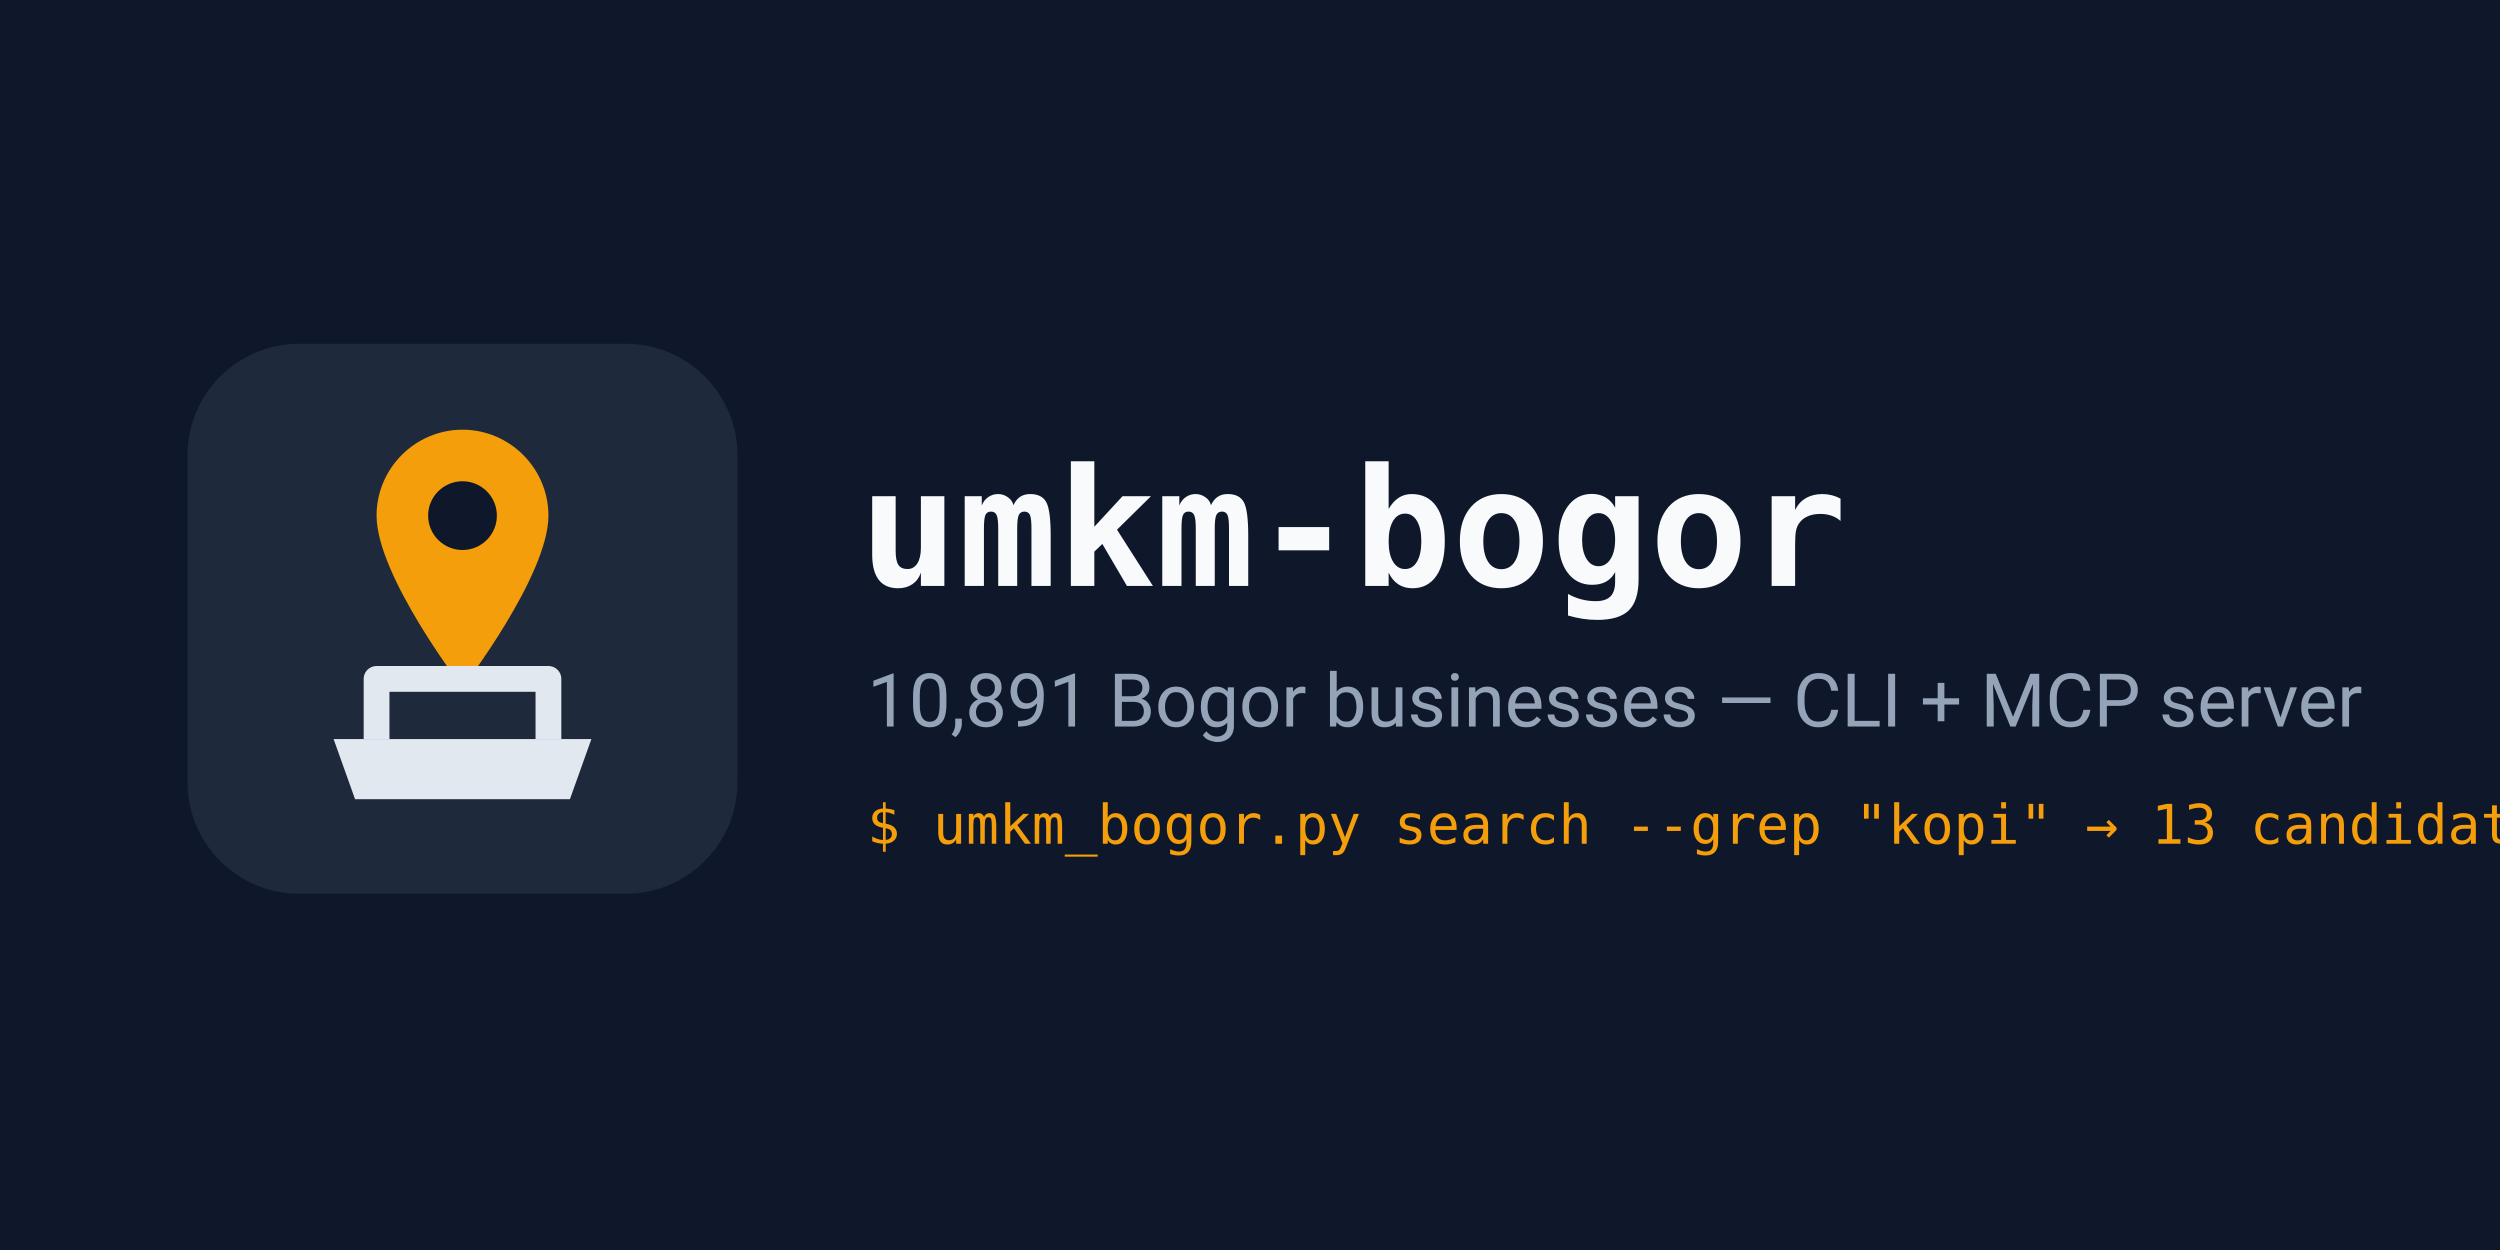
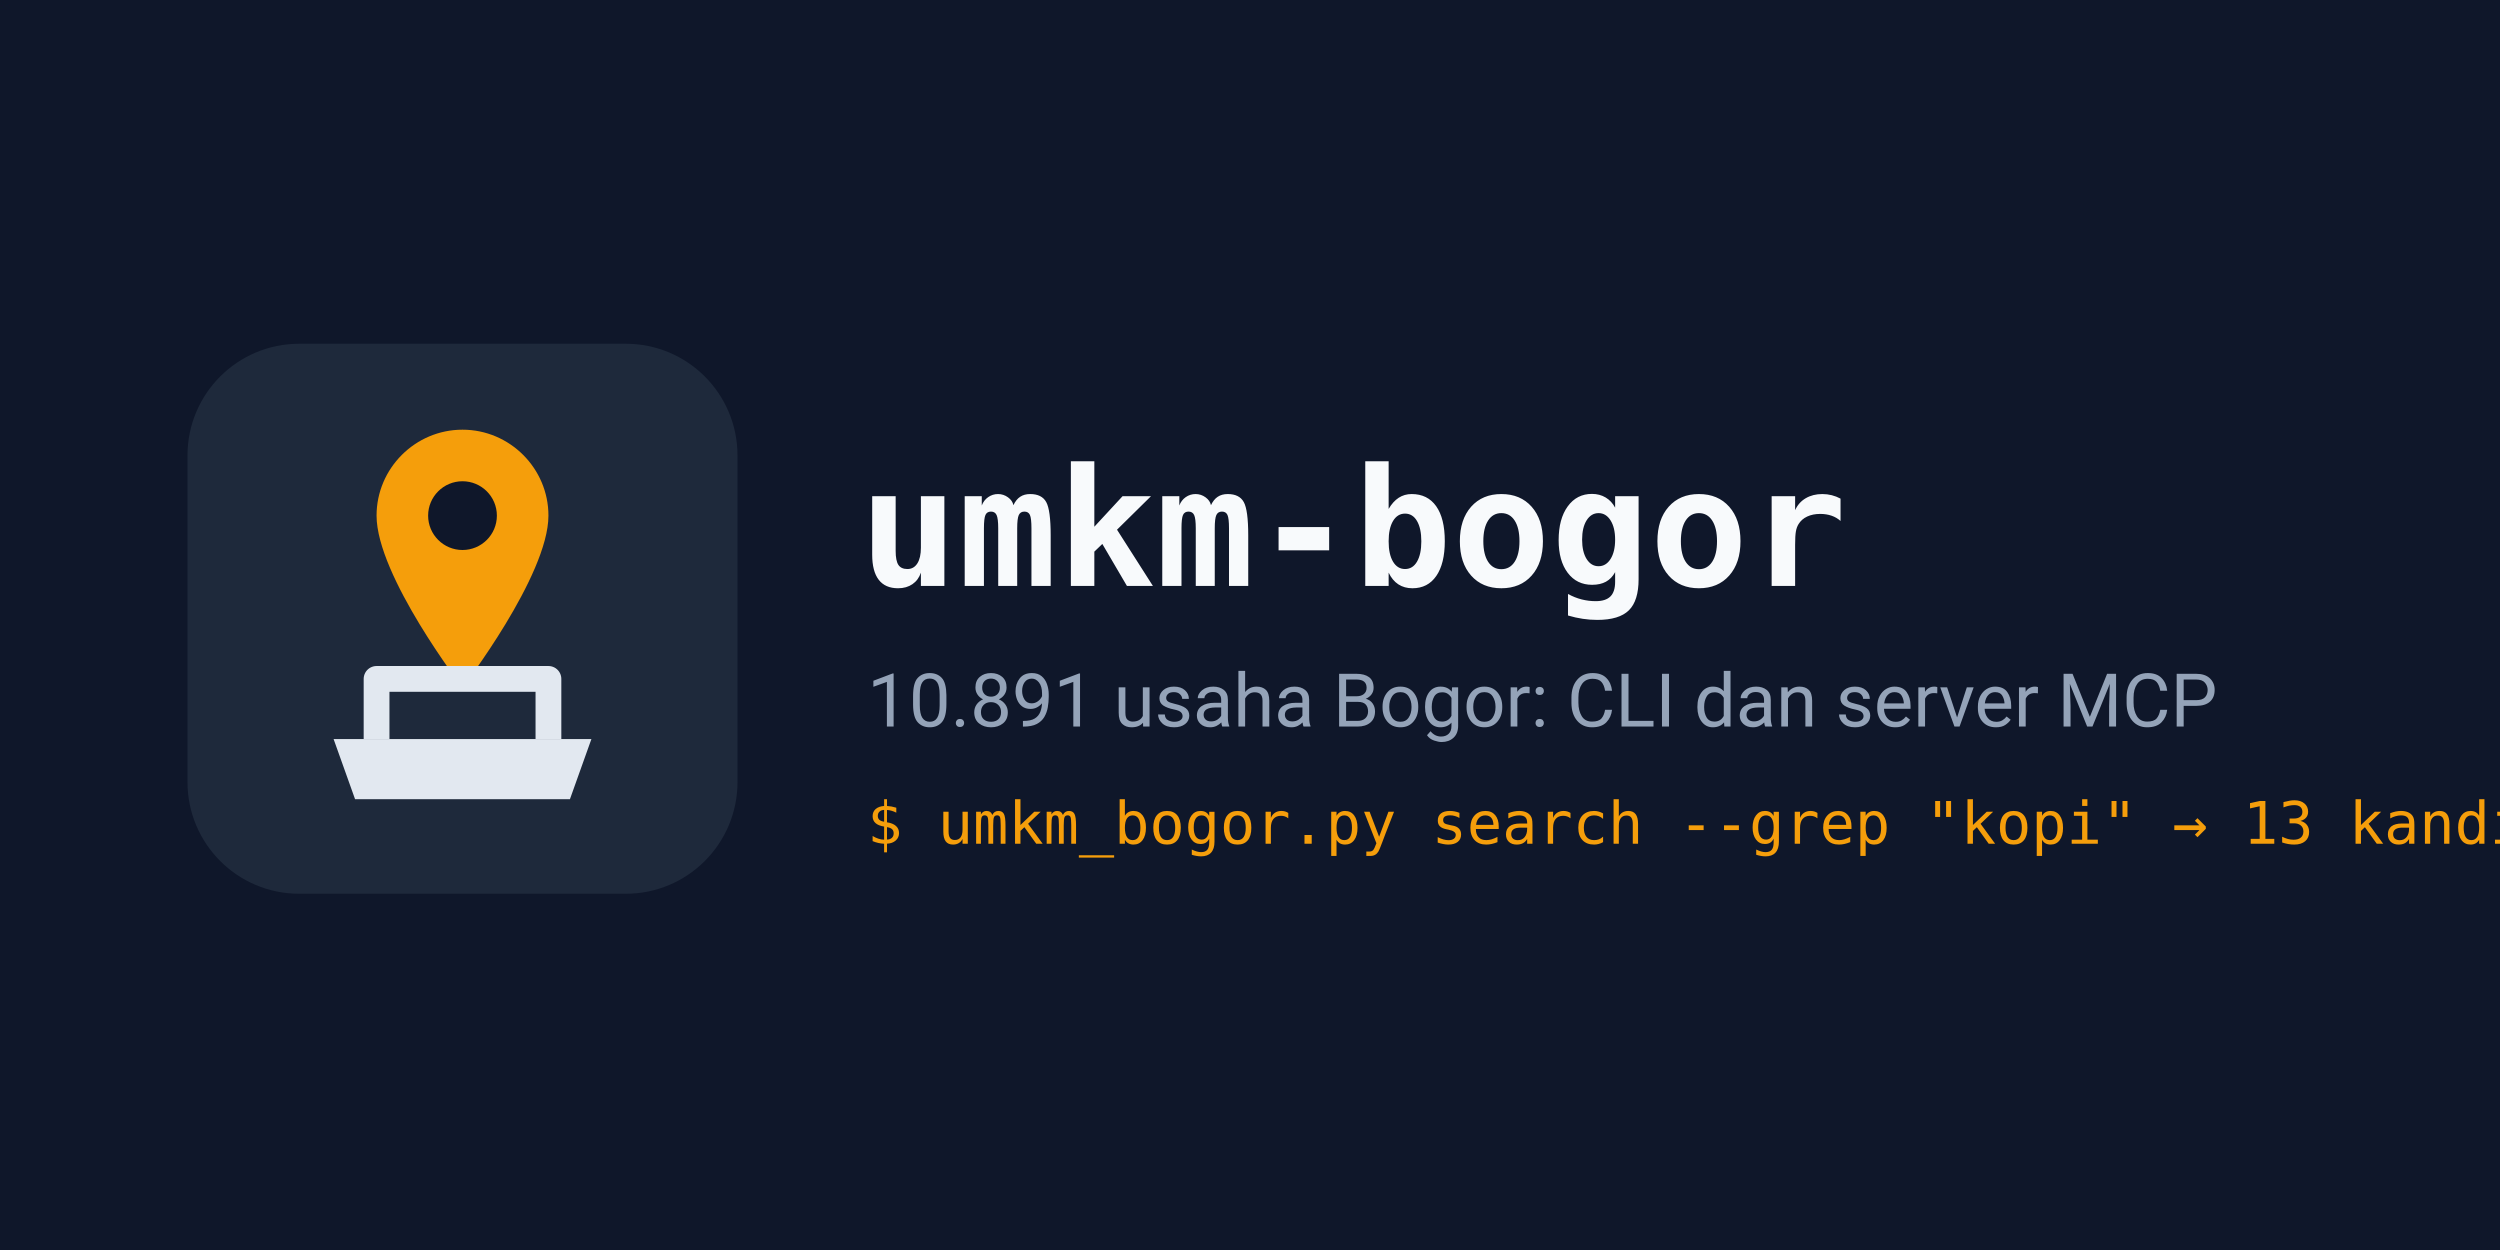
- <svg xmlns="http://www.w3.org/2000/svg" viewBox="0 0 1280 640" width="1280" height="640" role="img" aria-label="umkm-bogor — Kota Bogor UMKM directory as a CLI and MCP server">
+ <svg xmlns="http://www.w3.org/2000/svg" viewBox="0 0 1280 640" width="1280" height="640" role="img" aria-label="umkm-bogor — direktori UMKM Kota Bogor sebagai CLI dan server MCP">
  <rect width="1280" height="640" fill="#0f172a" />
  <g transform="translate(96 176) scale(2.2)">
    <rect width="128" height="128" rx="26" fill="#1e293b" />
    <path d="M64 20c-11 0-20 9-20 20 0 14 20 40 20 40s20-26 20-40c0-11-9-20-20-20Z" fill="#f59e0b" />
    <circle cx="64" cy="40" r="8" fill="#0f172a" />
    <path d="M34 92h60l-5 14H39l-5-14Z" fill="#e2e8f0" />
    <path d="M44 92V78h40v14" fill="none" stroke="#e2e8f0" stroke-width="6" stroke-linejoin="round" />
  </g>
  <text x="440" y="300" font-family="ui-monospace,SFMono-Regular,Menlo,monospace" font-size="84" font-weight="700" fill="#f8fafc">umkm-bogor</text>
-   <text x="444" y="372" font-family="ui-sans-serif,system-ui,-apple-system,Segoe UI,Roboto,sans-serif" font-size="38" fill="#94a3b8">10,891 Bogor businesses — CLI + MCP server</text>
-   <text x="444" y="432" font-family="ui-monospace,monospace" font-size="28" fill="#f59e0b">$ umkm_bogor.py search --grep "kopi" → 13 candidates</text>
+   <text x="444" y="372" font-family="ui-sans-serif,system-ui,-apple-system,Segoe UI,Roboto,sans-serif" font-size="38" fill="#94a3b8">10.891 usaha Bogor: CLI dan server MCP</text>
+   <text x="444" y="432" font-family="ui-monospace,monospace" font-size="30" fill="#f59e0b">$ umkm_bogor.py search --grep "kopi" → 13 kandidat</text>
</svg>
